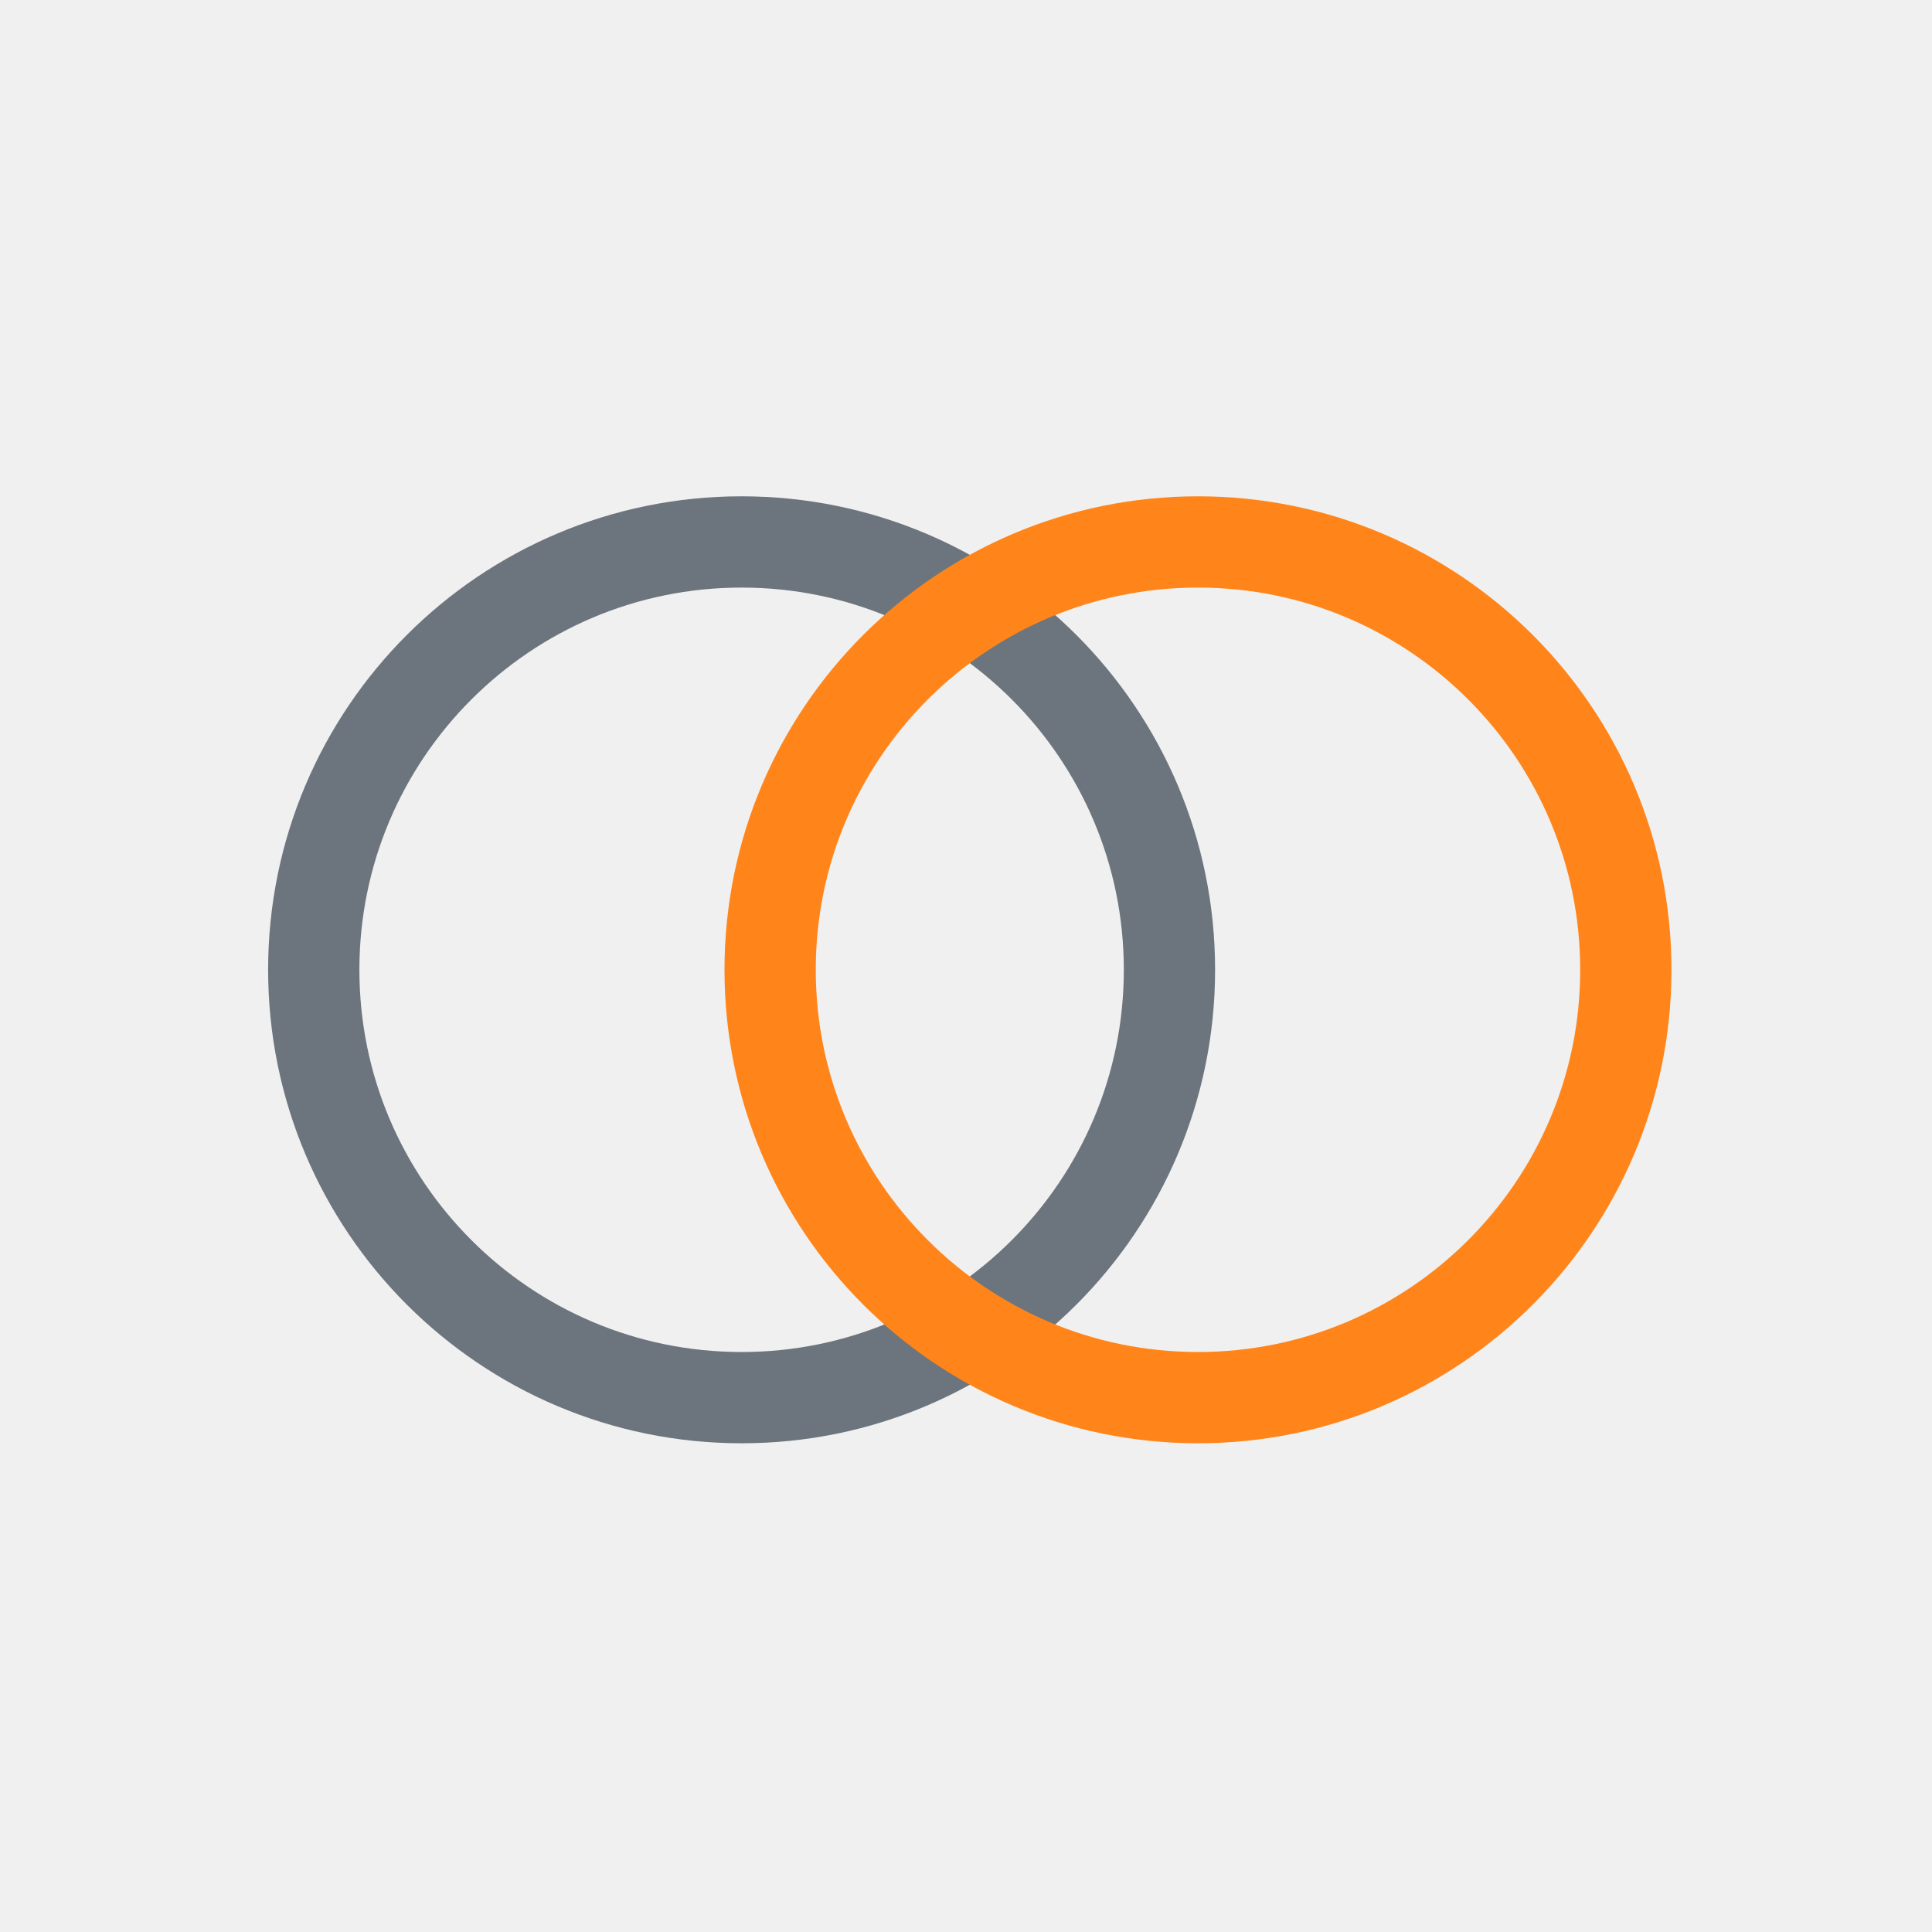
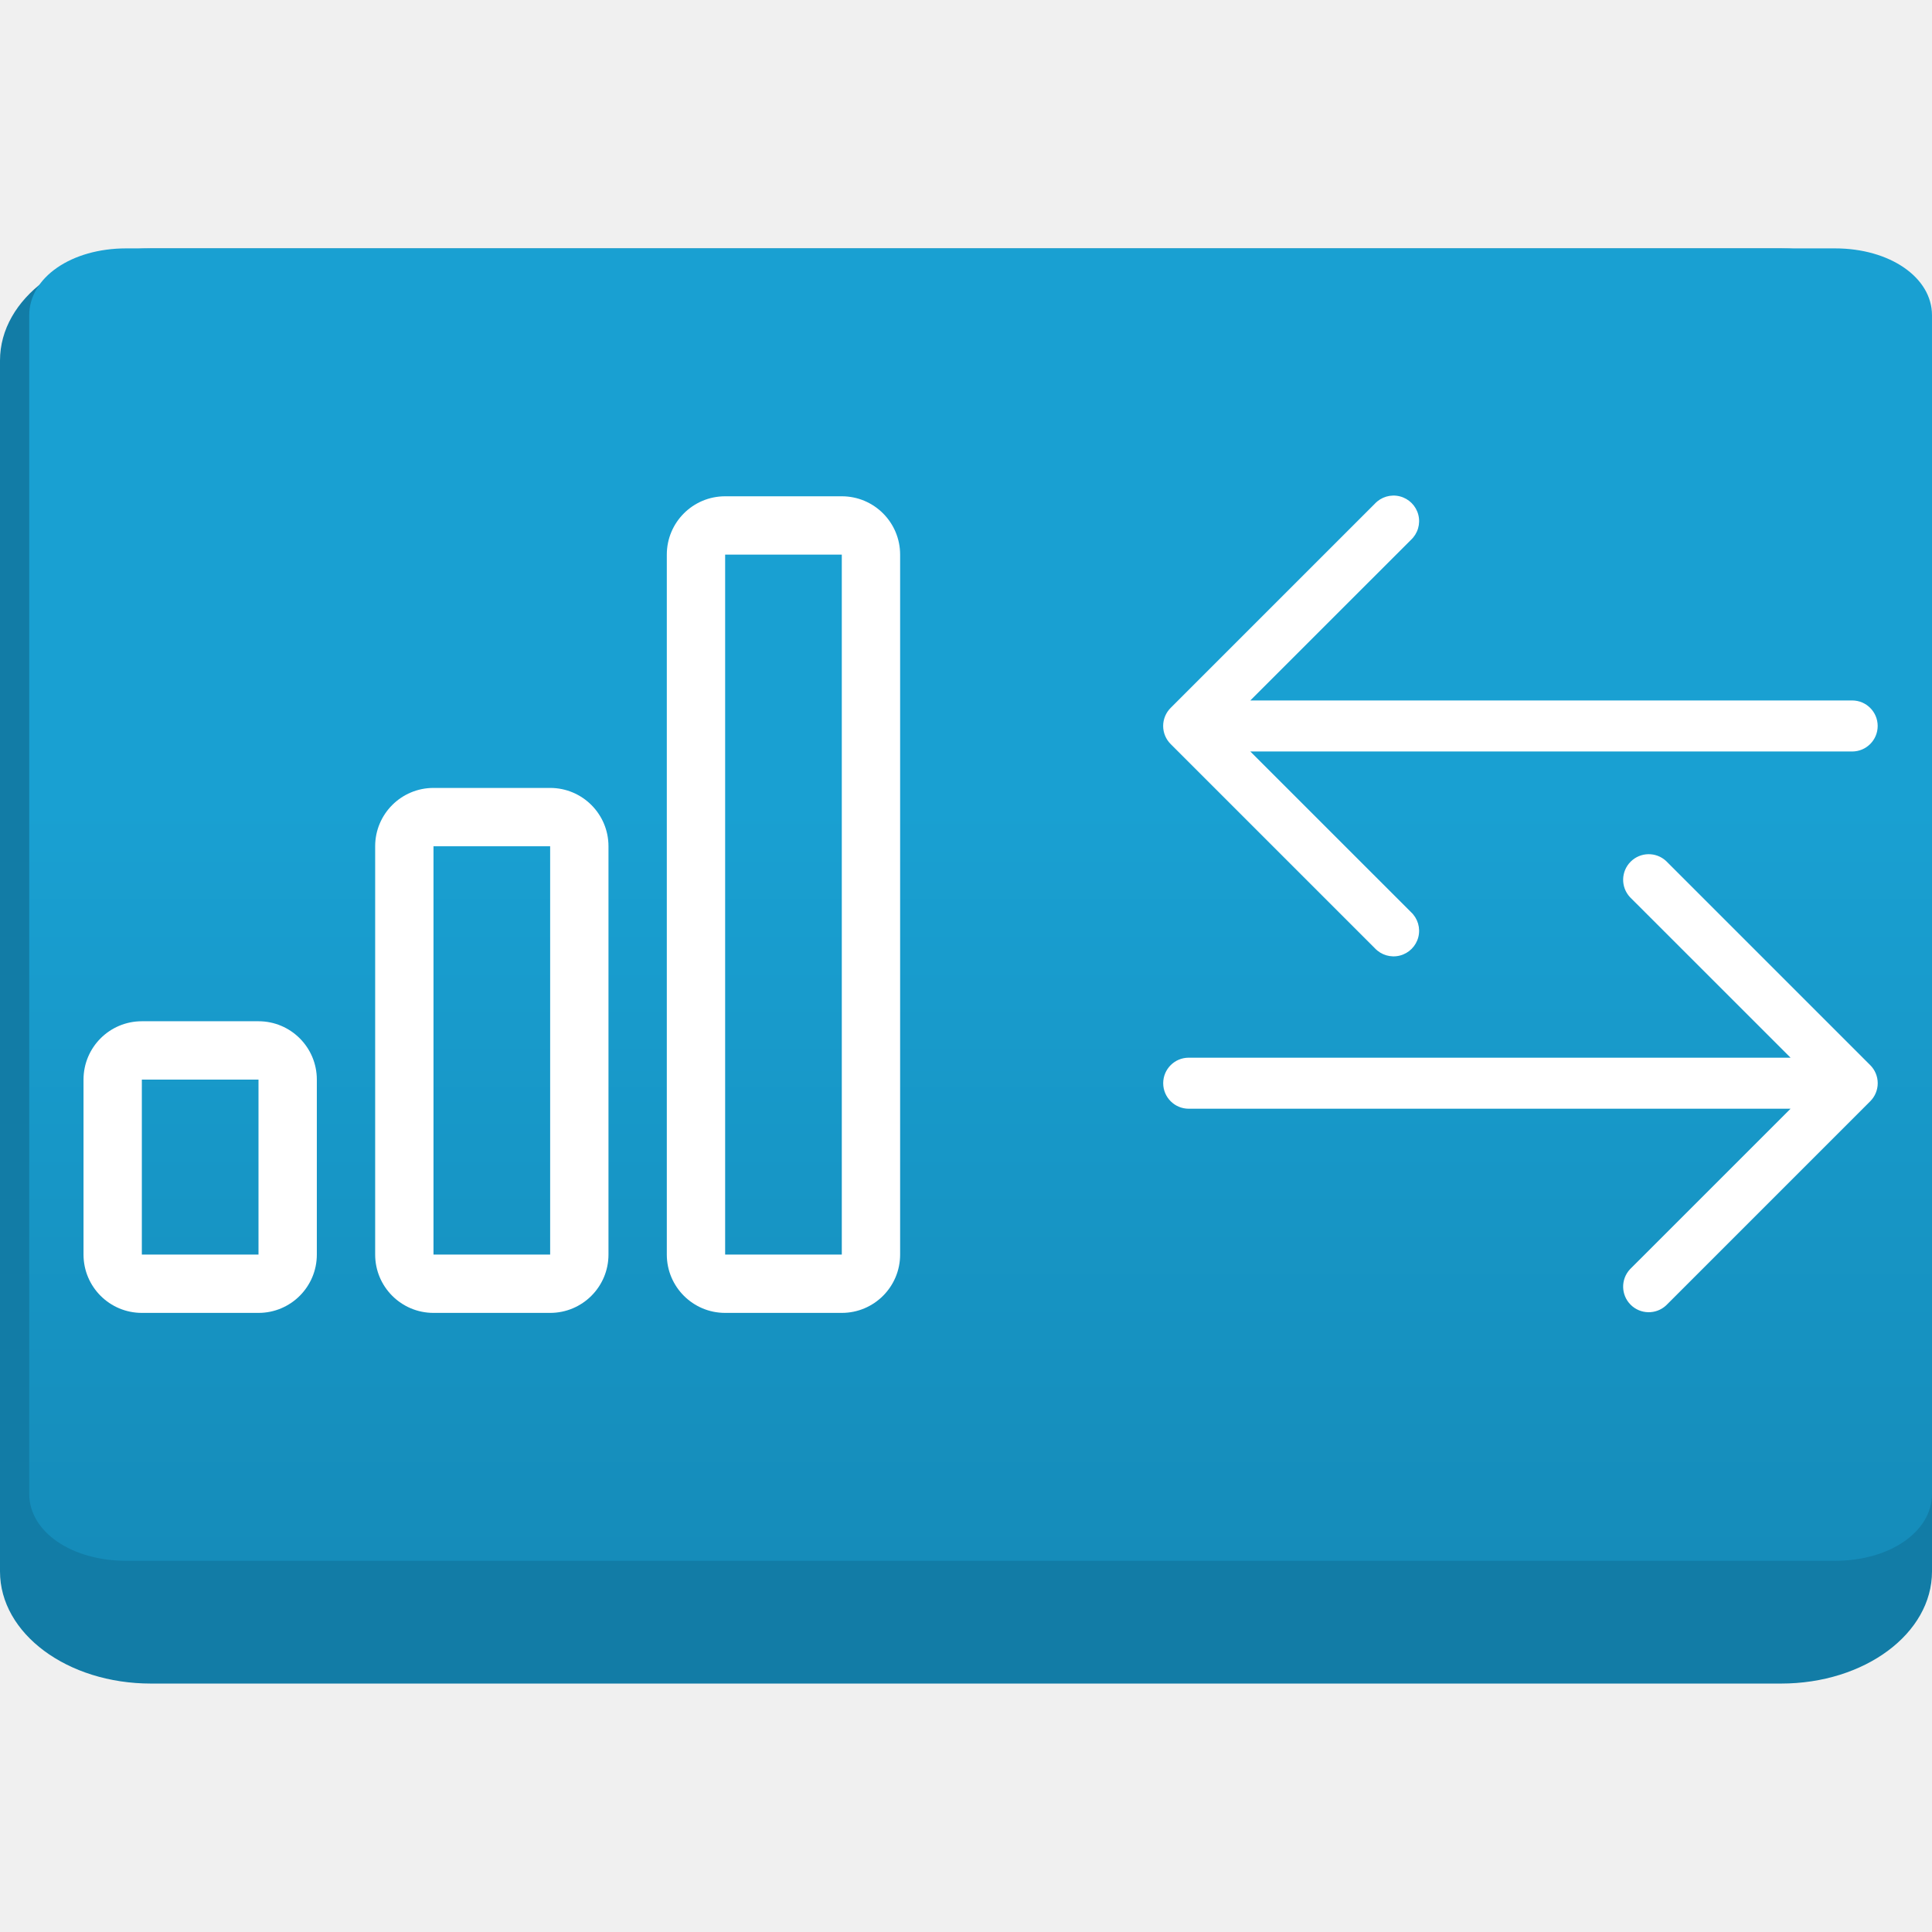
- <svg xmlns="http://www.w3.org/2000/svg" width="128" height="128" viewBox="0 0 33.867 33.867" version="1.1" id="svg1">
-   <circle cx="13" cy="17" r="7.5" fill="none" stroke="#6c757d" stroke-width="1.6" />
-   <circle cx="21" cy="17" r="7.5" fill="none" stroke="#ff851b" stroke-width="1.6" />
+ <svg xmlns="http://www.w3.org/2000/svg" xmlns:xlink="http://www.w3.org/1999/xlink" width="128" height="128" viewBox="0 0 33.867 33.867" version="1.1" id="svg1" xml:space="preserve">
+   <defs id="defs1">
+     <linearGradient id="linearGradient5">
+       <stop style="stop-color:#158cba;stop-opacity:1;" offset="0" id="stop5" />
+       <stop style="stop-color:#19a0d2;stop-opacity:1;" offset="1" id="stop6" />
+     </linearGradient>
+     <linearGradient xlink:href="#linearGradient5" id="linearGradient6" x1="17.929" y1="32.728" x2="17.929" y2="14.524" gradientUnits="userSpaceOnUse" />
+   </defs>
+   <g id="layer1">
+     <path id="rect1" style="fill:#127ca6;fill-opacity:1;stroke-width:1.368;stroke-linecap:round;stroke-linejoin:round;paint-order:stroke markers fill" d="M 2.646,29.512 H 31.221 c 1.466,0 2.646,-0.877 2.646,-1.965 V 6.32 c 0,-1.089 -1.18,-1.965 -2.646,-1.965 H 2.646 C 1.18,4.354 0,5.231 0,6.32 V 27.547 c 0,1.089 1.18,1.965 2.646,1.965 z" />
+     <path id="rect4" style="fill:url(#linearGradient6);fill-opacity:1;stroke-width:1.587;stroke-linecap:round;stroke-linejoin:round;paint-order:stroke markers fill" d="m 2.646,1.025 c -0.916,0 -1.621,0.705 -1.621,1.621 V 31.221 c 0,0.916 0.705,1.621 1.621,1.621 H 31.221 c 0.916,0 1.621,-0.705 1.621,-1.621 V 2.646 c 0,-0.916 -0.705,-1.621 -1.621,-1.621 z" transform="matrix(1.048321,0,0,0.7230679,-0.5620782,3.612859)" />
+     <g id="g6" transform="matrix(0.9109747,0,0,0.9109747,0.3177511,0.4311592)">
+       <g style="fill:#ffffff" id="g2" transform="matrix(1.122406,0,0,1.122406,0.135844,7.954088)">
+         <path d="M 4,11 H 2 v 3 H 4 Z M 9,7 H 7 v 7 H 9 Z M 14,2 V 14 H 12 V 2 Z M 12,1 a 1,1 0 0 0 -1,1 v 12 a 1,1 0 0 0 1,1 h 2 a 1,1 0 0 0 1,-1 V 2 A 1,1 0 0 0 14,1 Z M 6,7 A 1,1 0 0 1 7,6 h 2 a 1,1 0 0 1 1,1 v 7 A 1,1 0 0 1 9,15 H 7 A 1,1 0 0 1 6,14 Z m -5,4 a 1,1 0 0 1 1,-1 h 2 a 1,1 0 0 1 1,1 v 3 A 1,1 0 0 1 4,15 H 2 A 1,1 0 0 1 1,14 Z" id="path1" style="fill:#ffffff" />
+       </g>
+       <g style="fill:#ffffff" id="g5" transform="matrix(0.9820264,0,0,0.9820264,21.05214,9.077123)">
+         <path fill-rule="evenodd" d="M 1,11.5 A 0.5,0.5 0 0 0 1.5,12 h 11.793 l -3.147,3.146 a 0.501,0.501 0 0 0 0.708,0.708 l 4,-4 a 0.5,0.5 0 0 0 0,-0.708 l -4,-4 A 0.501,0.501 0 0 0 10.146,7.854 L 13.293,11 H 1.5 A 0.5,0.5 0 0 0 1,11.5 m 14,-7 A 0.5,0.5 0 0 1 14.5,5 H 2.707 L 5.854,8.146 A 0.501,0.501 0 1 1 5.146,8.854 l -4,-4 a 0.5,0.5 0 0 1 0,-0.708 l 4,-4 A 0.501,0.501 0 1 1 5.854,0.854 L 2.707,4 H 14.5 A 0.5,0.5 0 0 1 15,4.5" id="path1-53" style="fill:#ffffff" />
+       </g>
+     </g>
+   </g>
</svg>
